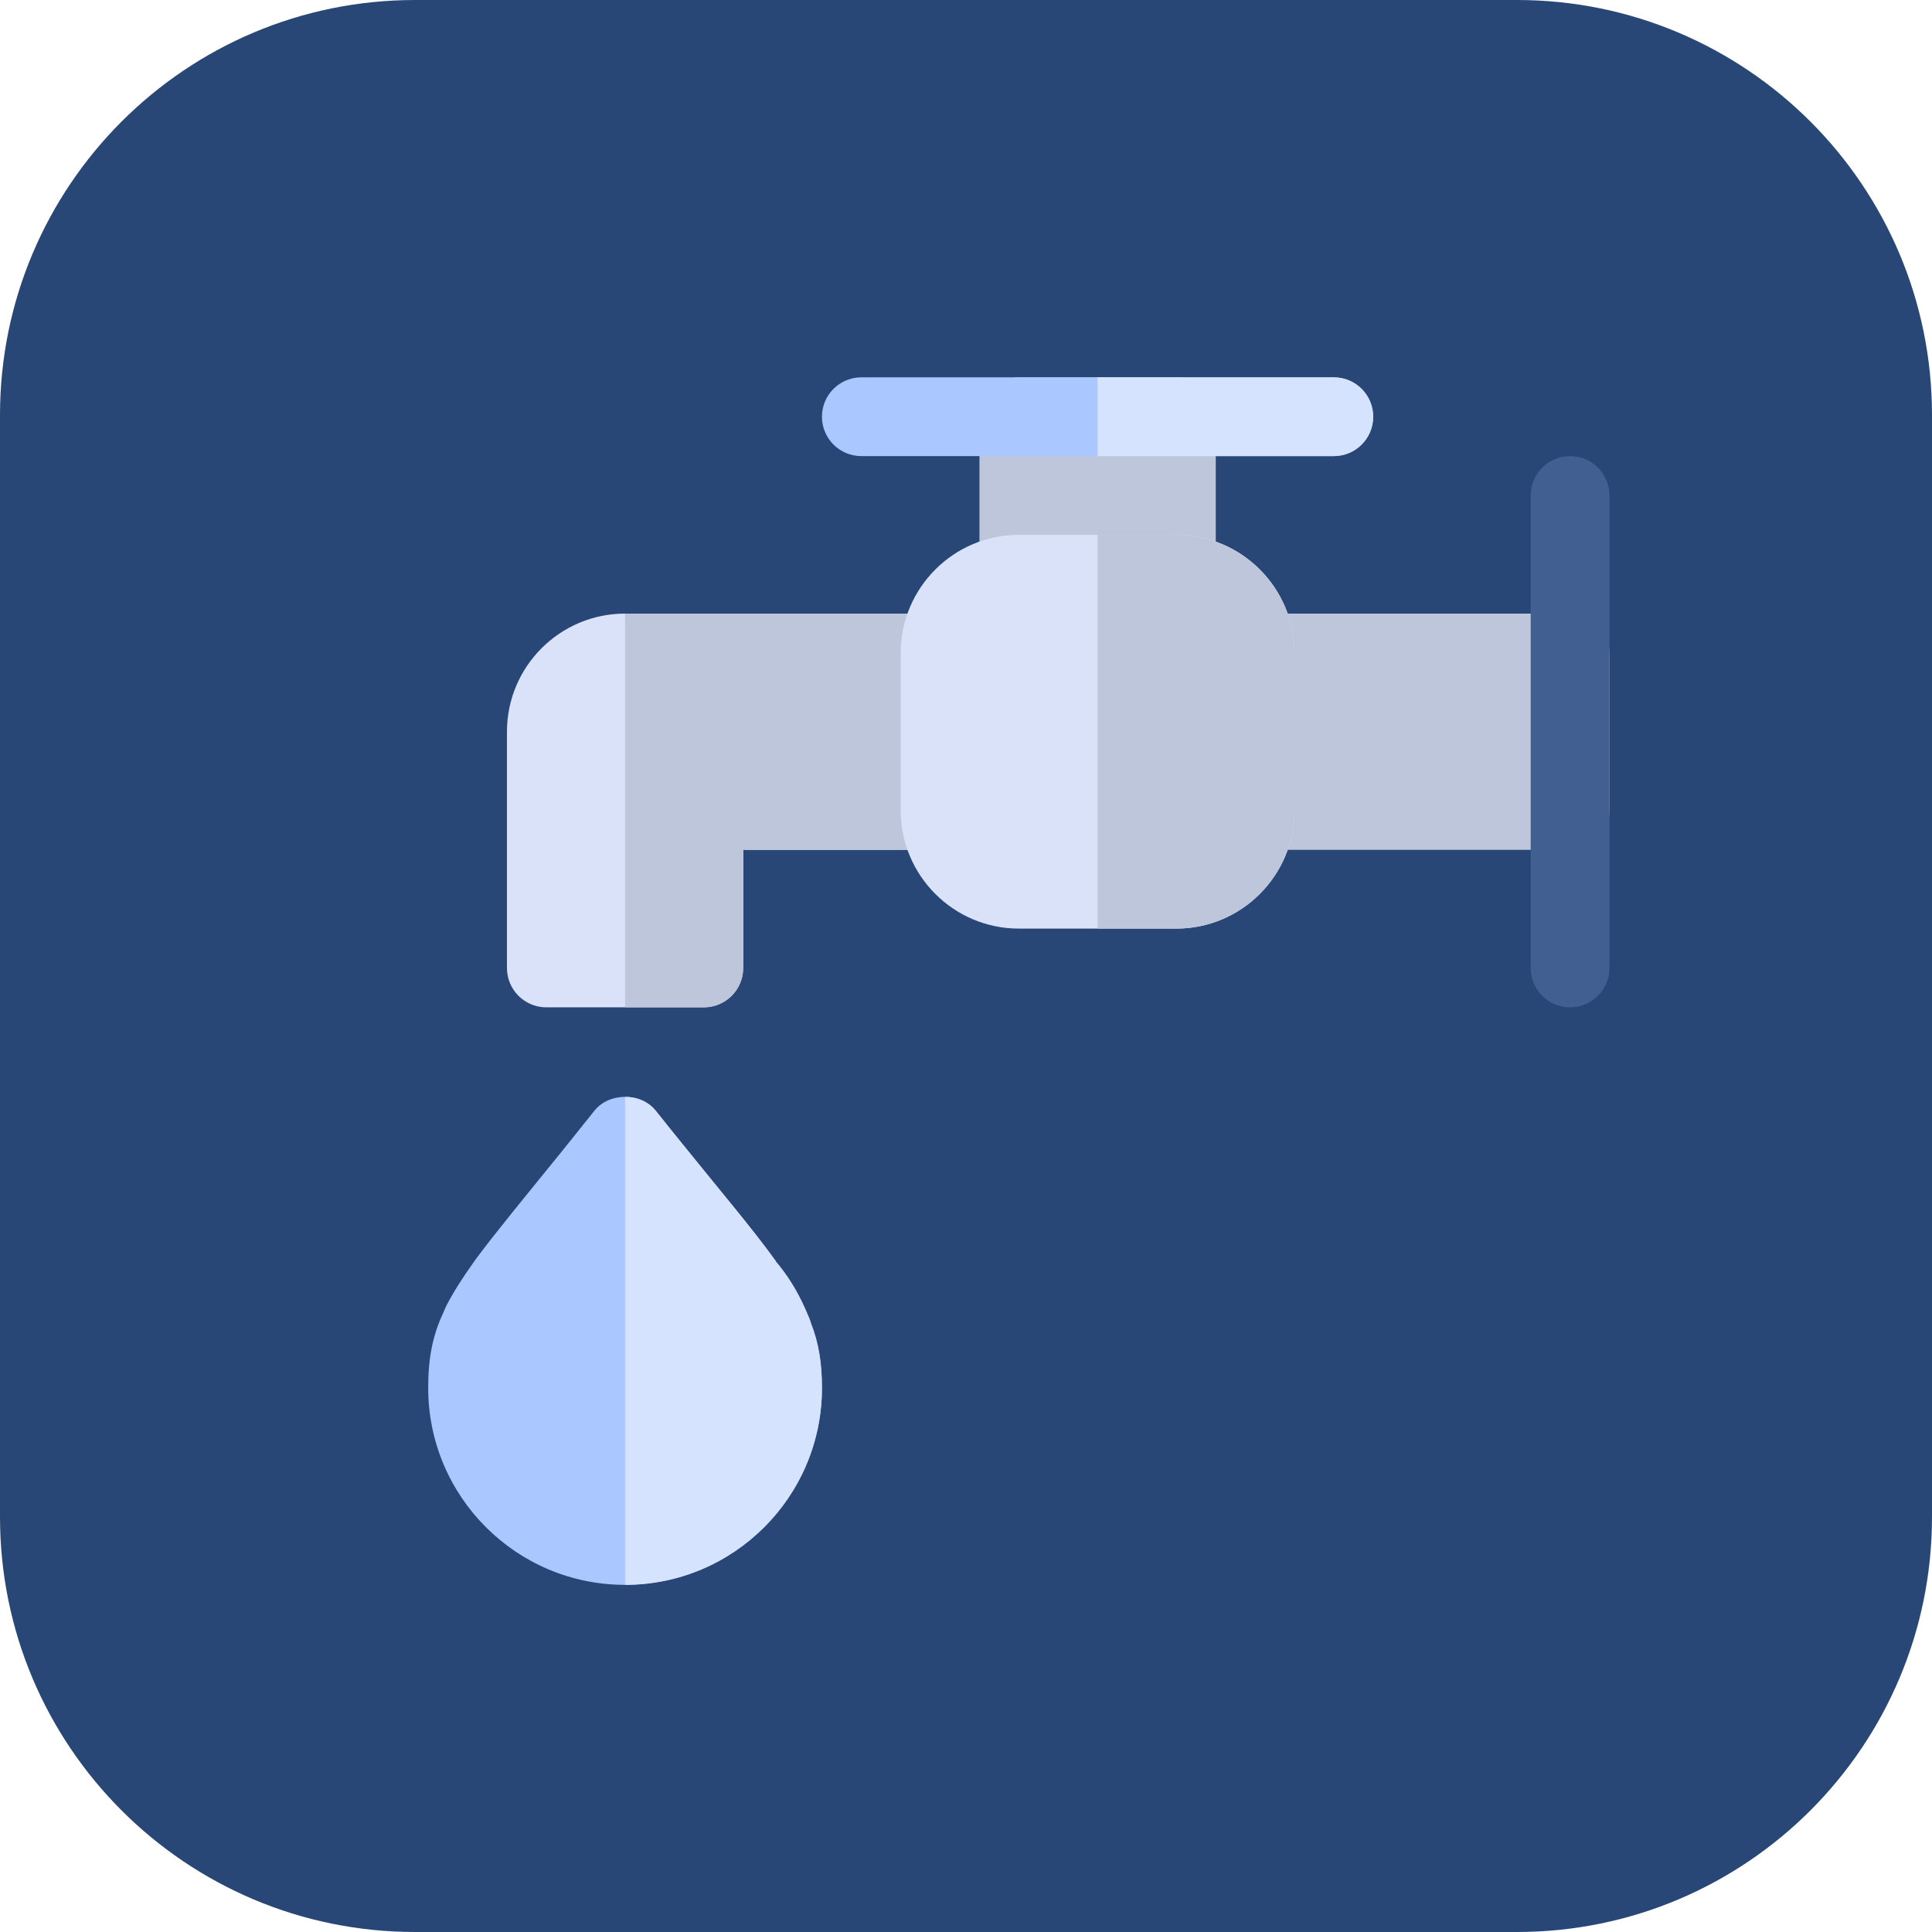
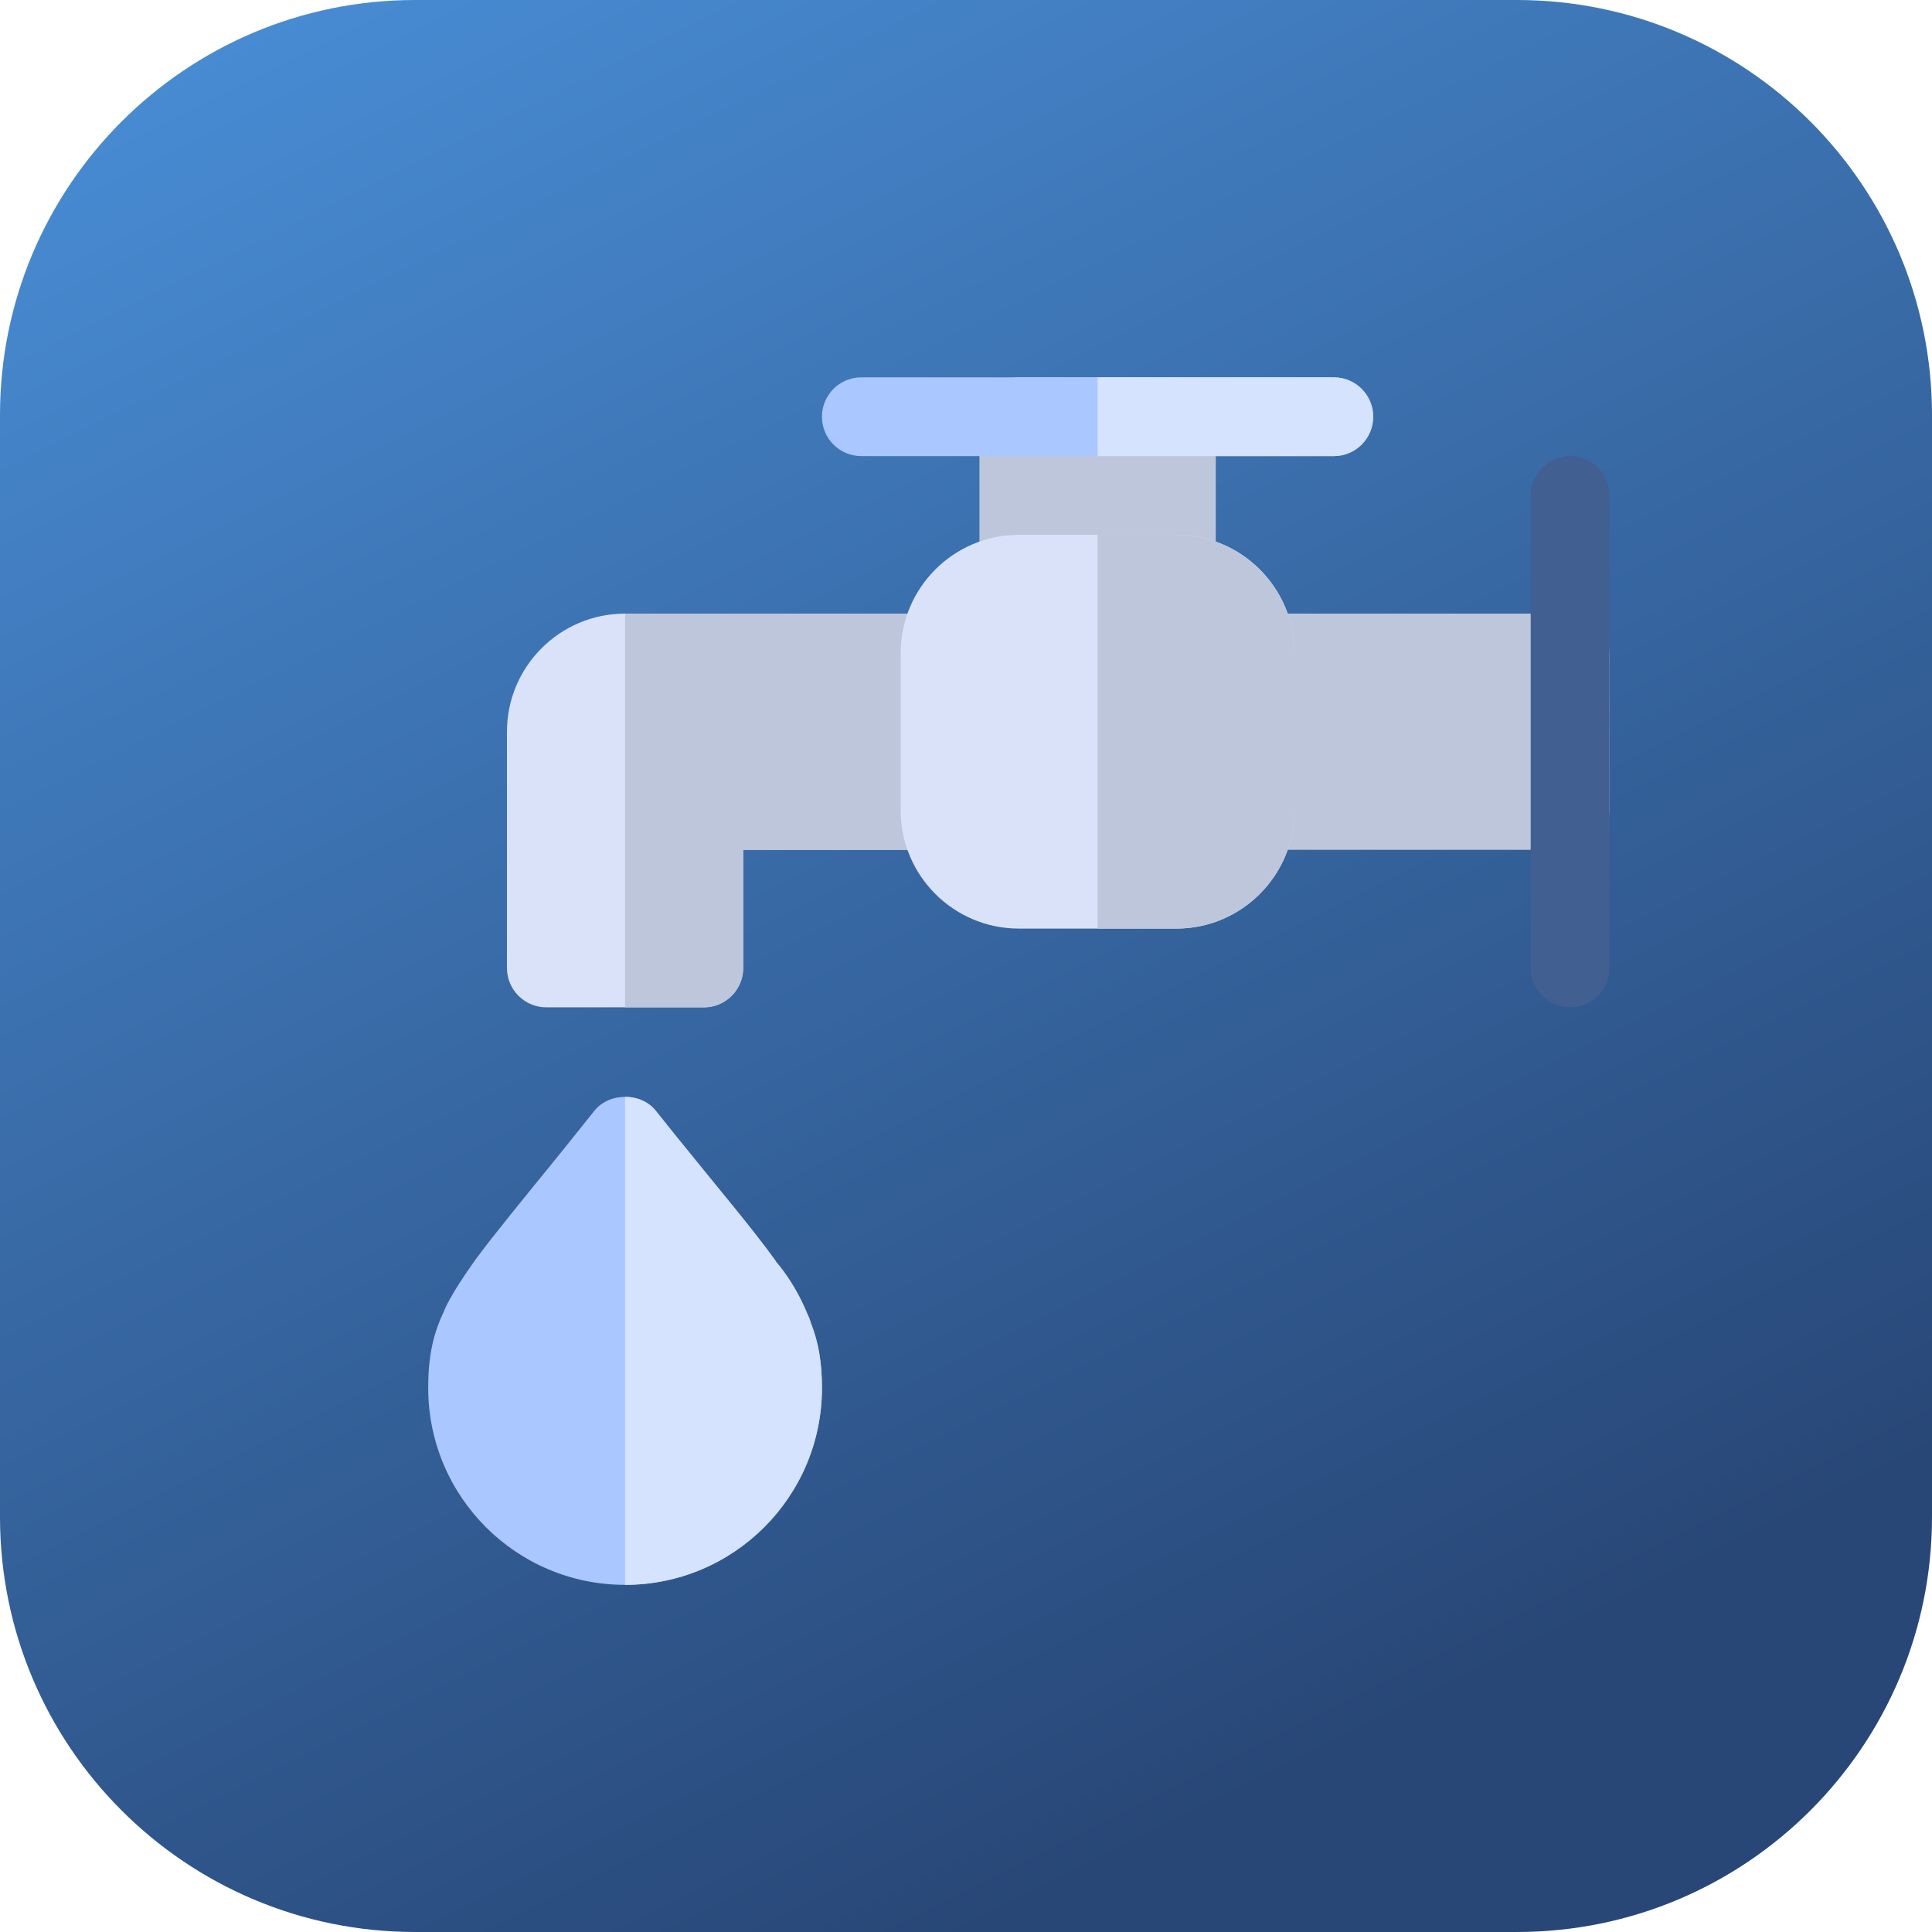
<svg xmlns="http://www.w3.org/2000/svg" viewBox="0 0 512 512" width="512" height="512">
-   <rect width="512" height="512" rx="110" fill="#284777" />
+   <defs>
+     <linearGradient id="bg" x1="0" y1="0" x2="0.5" y2="1">
+       <stop offset="0%" stop-color="#4A90D9" />
+       <stop offset="100%" stop-color="#284777" />
+     </linearGradient>
+   </defs>
+   <rect width="512" height="512" rx="110" fill="url(#bg)" />
  <g transform="translate(110, 100) scale(0.625)">
    <path style="fill:#BEC6DC;" d="M489.739,200.348H356.174c-9.217,0-16.696-7.473-16.696-16.696V116.87       c0-9.223,7.479-16.696,16.696-16.696h133.565c9.217,0,16.696,7.473,16.696,16.696v66.783       C506.435,192.875,498.956,200.348,489.739,200.348z" />
    <path style="fill:#DAE2F9;" d="M122.435,267.13H55.652c-9.217,0-16.696-7.473-16.696-16.696V150.261       c0-27.619,22.468-50.087,50.087-50.087h133.565c9.217,0,16.696,7.473,16.696,16.696v66.783c0,9.223-7.479,16.696-16.696,16.696       H139.13v50.087C139.13,259.657,131.652,267.13,122.435,267.13z" />
    <path style="fill:#BEC6DC;" d="M122.435,267.13c9.217,0,16.696-7.473,16.696-16.696v-50.087h83.478       c9.217,0,16.696-7.473,16.696-16.696V116.87c0-9.223-7.479-16.696-16.696-16.696H89.043V267.13H122.435z" />
    <path style="fill:#415F91;" d="M489.739,267.13c-9.217,0-16.696-7.473-16.696-16.696V50.087c0-9.223,7.479-16.696,16.696-16.696       c9.217,0,16.696,7.473,16.696,16.696v200.348C506.435,259.657,498.956,267.13,489.739,267.13z" />
    <path style="fill:#BEC6DC;" d="M322.783,100.174H256c-9.217,0-16.696-7.473-16.696-16.696V16.696C239.304,7.473,246.783,0,256,0       h66.783c9.217,0,16.696,7.473,16.696,16.696v66.783C339.478,92.701,332,100.174,322.783,100.174z" />
    <path style="fill:#AAC7FF;" d="M167.848,401.03c-0.334-1.224-0.892-2.56-1.448-3.784c-3.005-7.012-7.345-14.136-13.357-22.261       c-0.111-0.334-0.334-0.557-0.557-0.89c-9.461-13.134-22.928-28.939-40.959-51.311c-3.005-3.784-6.234-7.68-9.462-11.798       c-3.227-4.007-8.125-5.899-13.021-5.899s-9.795,1.892-13.021,5.899c-5.121,6.456-9.907,12.355-14.358,17.92       c-15.694,19.367-27.381,33.503-36.063,45.19c-0.223,0.445-0.669,1.002-1.003,1.447c-4.674,6.567-8.348,12.355-11.242,17.92       c-0.445,0.89-0.89,1.892-1.223,2.783c-4.789,10.129-6.569,19.701-6.569,32.278c0,46.08,37.398,83.478,83.478,83.478       s83.478-37.398,83.478-83.478C172.522,418.17,171.186,409.489,167.848,401.03z" />
    <path style="fill:#D6E3FF;" d="M172.522,428.522c0,46.08-37.398,83.478-83.478,83.478V305.085c4.896,0,9.795,1.892,13.021,5.899       c3.228,4.118,6.457,8.014,9.462,11.798c18.031,22.372,31.499,38.177,40.959,51.311c0.223,0.334,0.445,0.557,0.557,0.89       l1.336,1.558c5.01,6.234,9.015,13.245,12.021,20.703c0.557,1.224,1.114,2.56,1.448,3.784       C171.186,409.489,172.522,418.17,172.522,428.522z" />
    <path style="fill:#BEC6DC;" d="M322.783,0h-33.391v100.174h33.391c9.217,0,16.696-7.473,16.696-16.696V16.696       C339.478,7.473,332,0,322.783,0z" />
    <path style="fill:#AAC7FF;" d="M389.565,33.391H189.217c-9.22,0-16.696-7.475-16.696-16.696l0,0       c0-9.22,7.475-16.696,16.696-16.696h200.348c9.22,0,16.696,7.475,16.696,16.696l0,0       C406.261,25.916,398.786,33.391,389.565,33.391z" />
    <path style="fill:#D6E3FF;" d="M389.565,0H289.391v33.391h100.174c9.22,0,16.696-7.475,16.696-16.696S398.786,0,389.565,0z" />
    <path style="fill:#DAE2F9;" d="M322.783,233.739H256c-27.619,0-50.087-22.468-50.087-50.087V116.87       c0-27.619,22.468-50.087,50.087-50.087h66.783c27.619,0,50.087,22.468,50.087,50.087v66.783       C372.87,211.271,350.402,233.739,322.783,233.739z" />
    <path style="fill:#BEC6DC;" d="M322.783,66.783h-33.391v166.957h33.391c27.619,0,50.087-22.468,50.087-50.087V116.87       C372.87,89.25,350.402,66.783,322.783,66.783z" />
  </g>
</svg>
